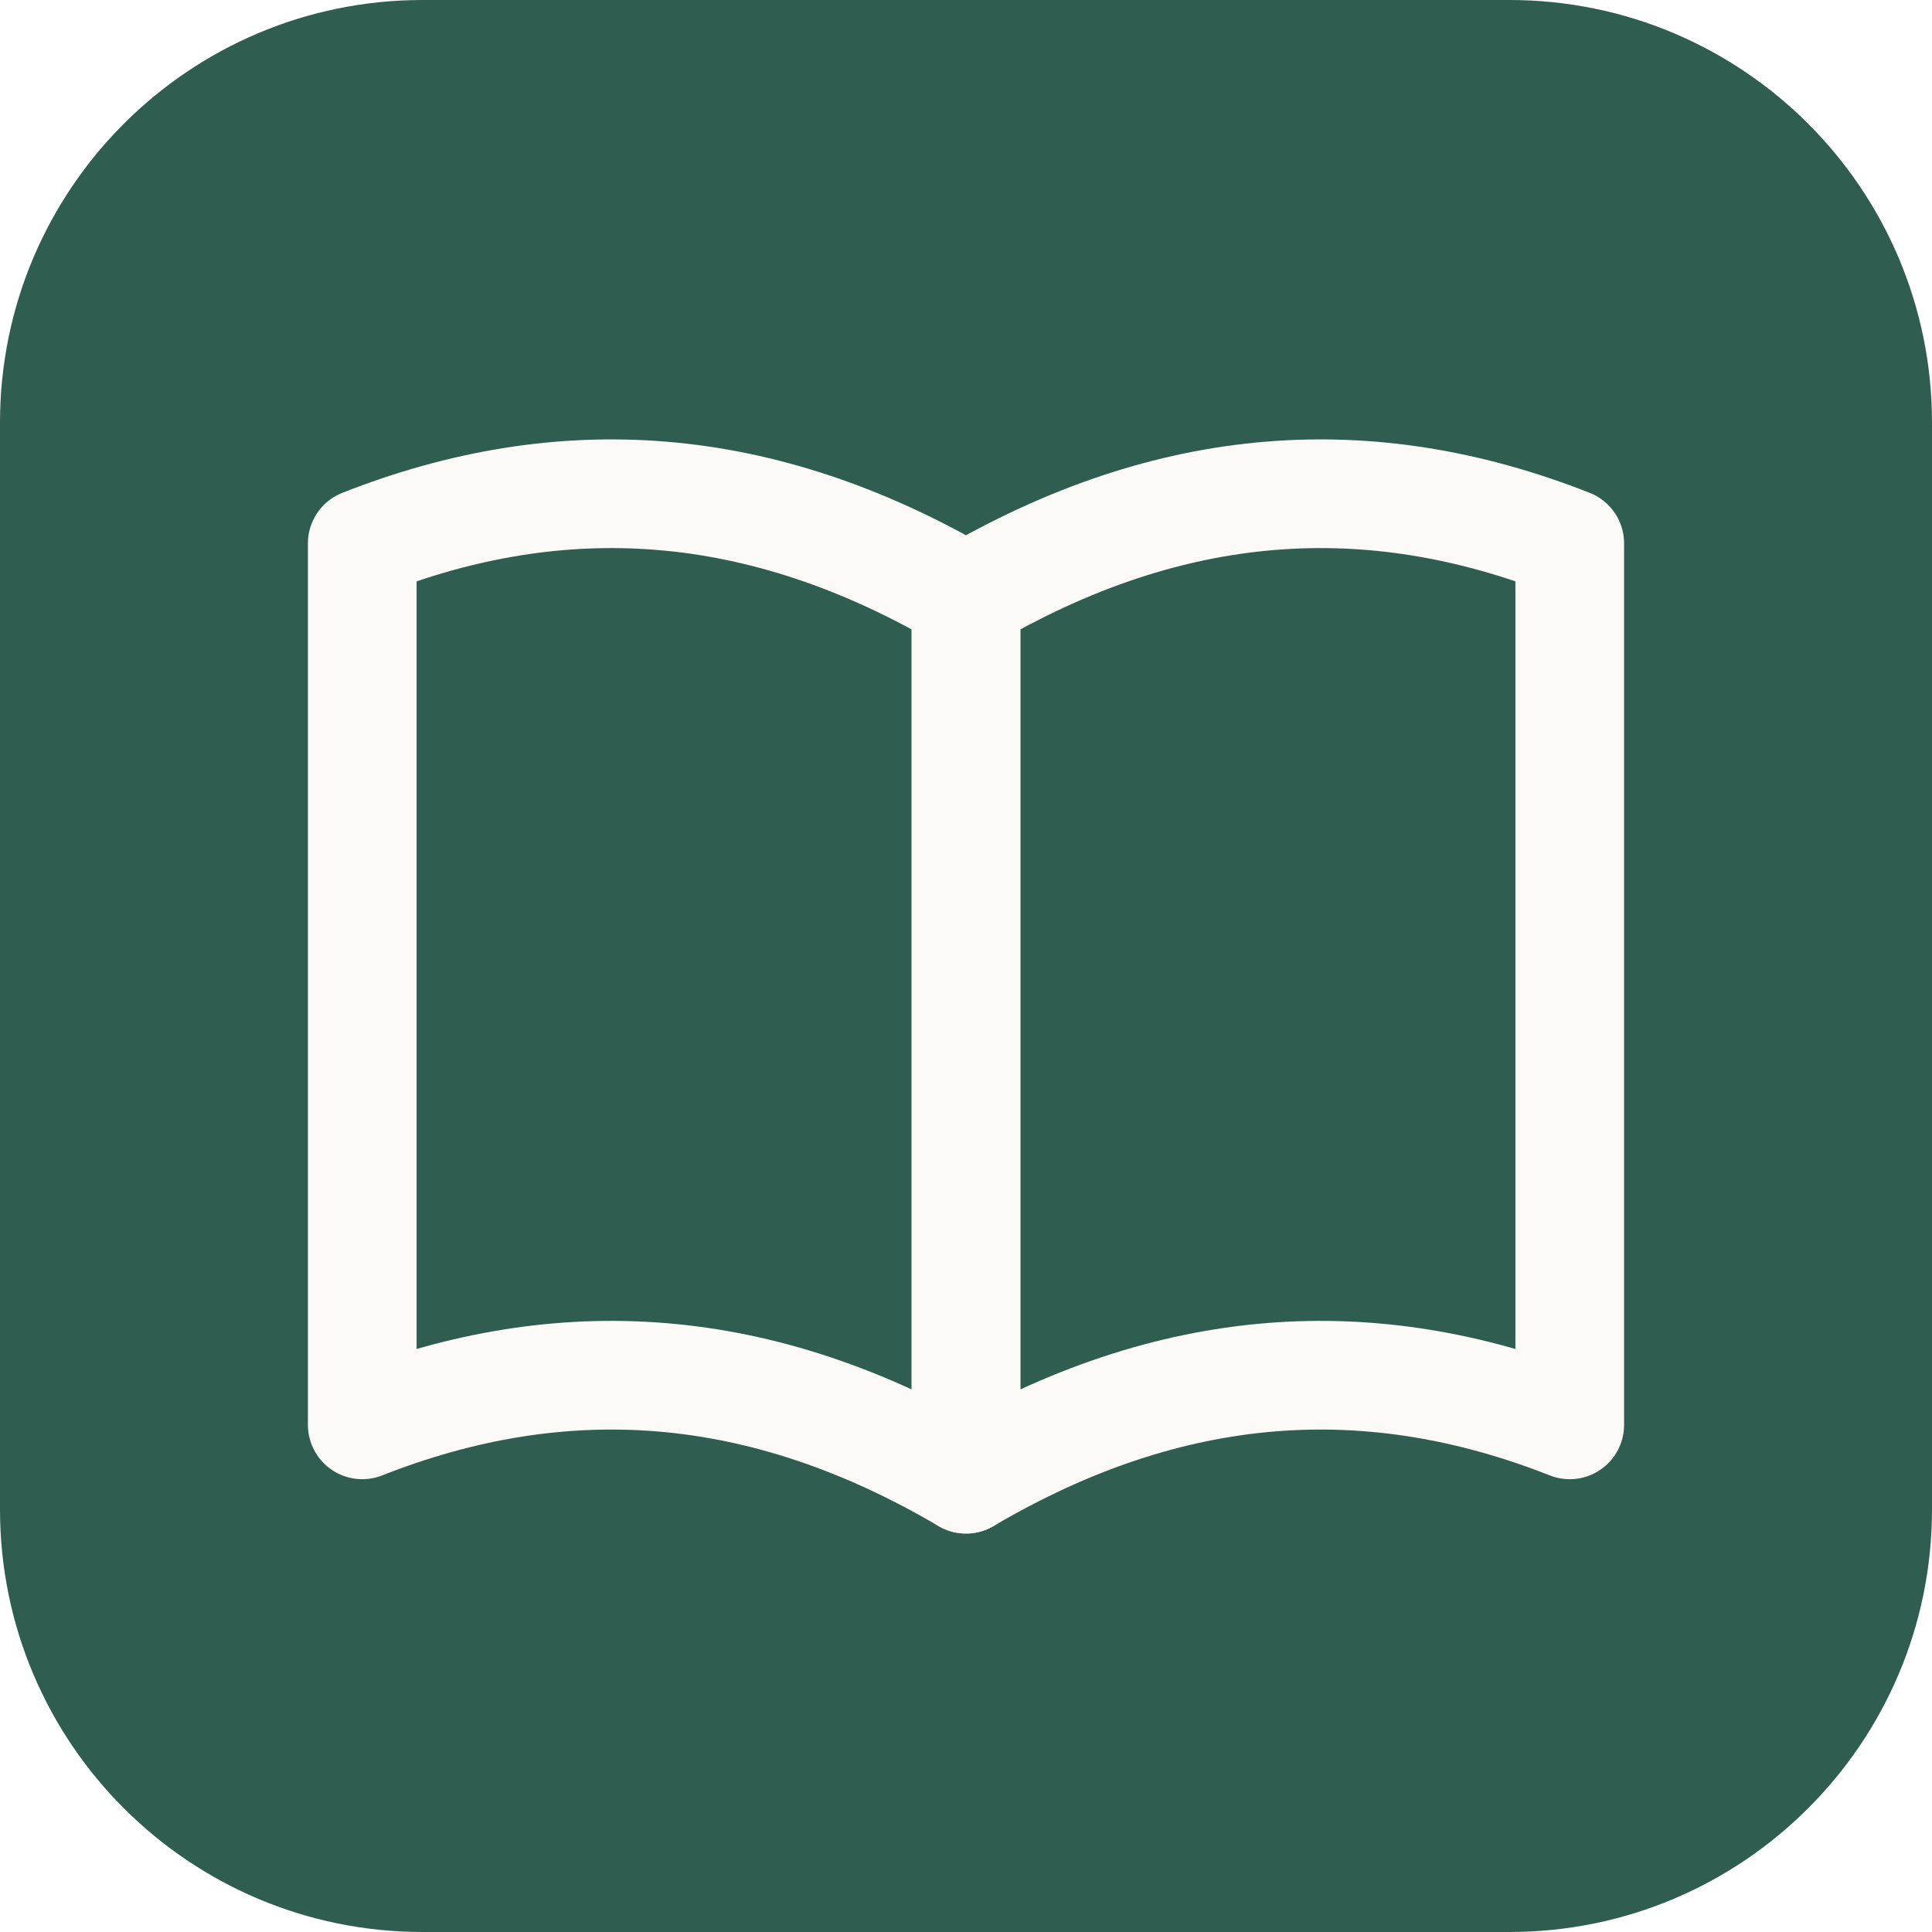
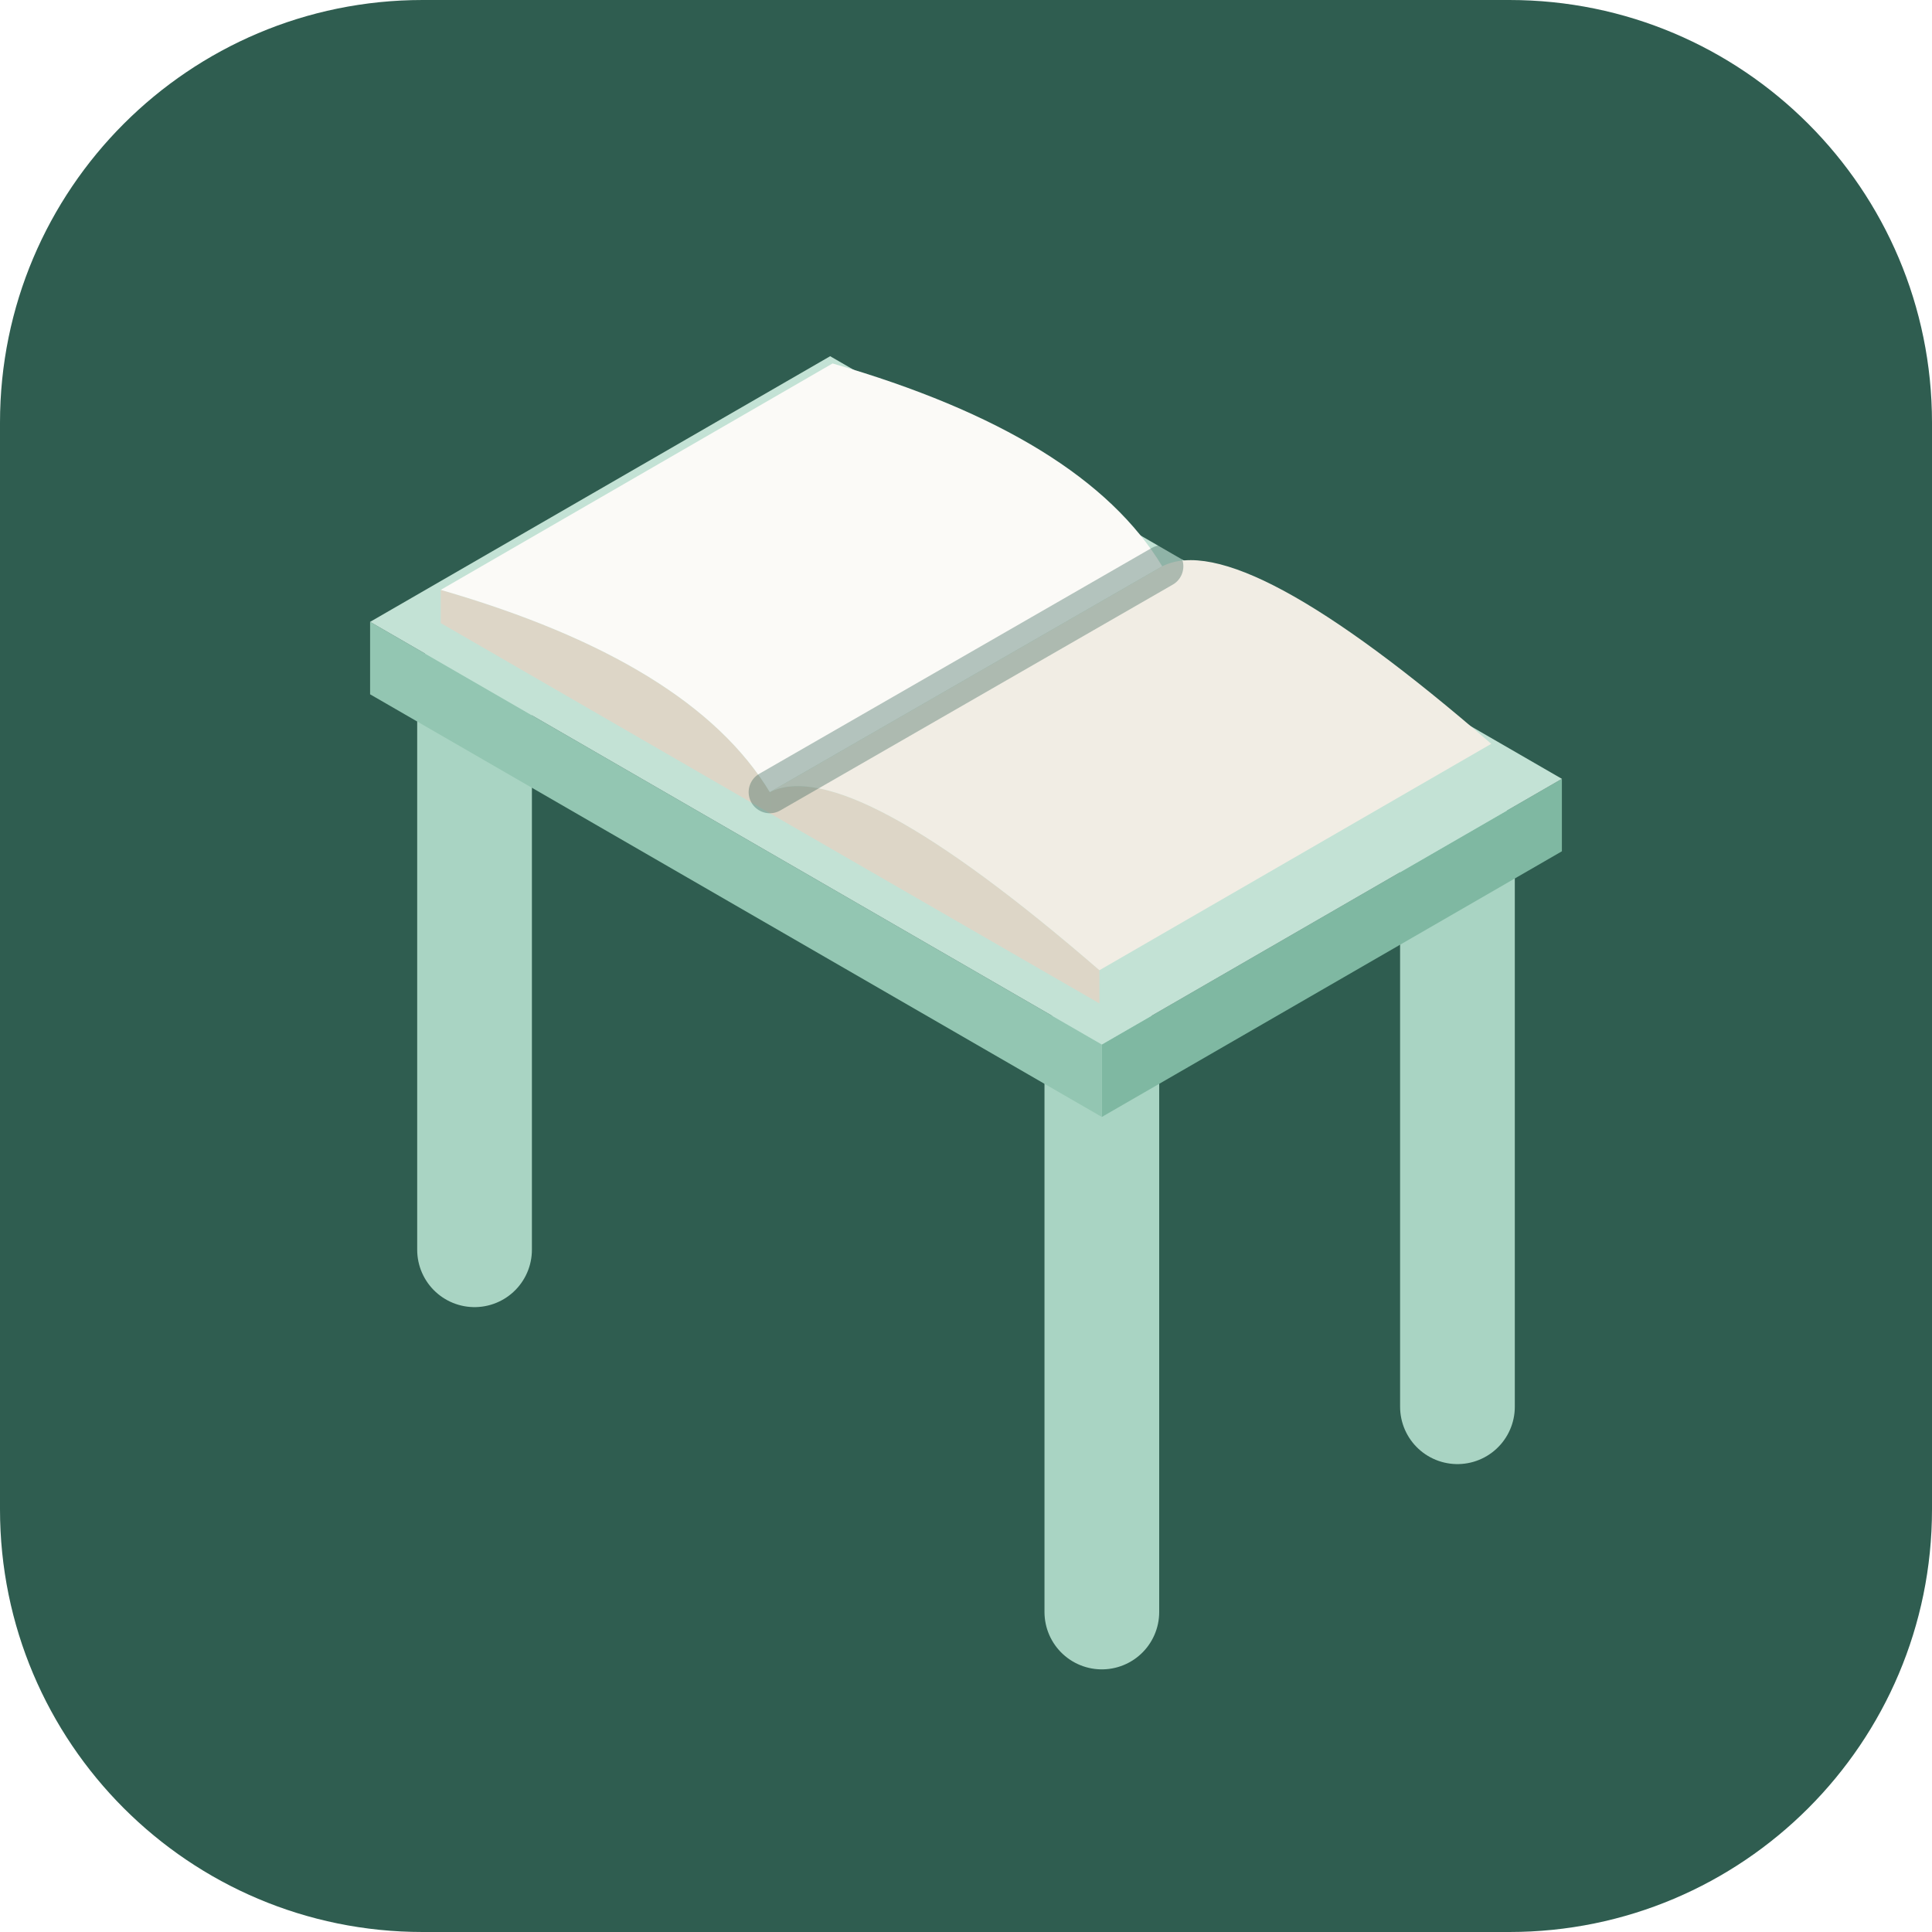
<svg xmlns="http://www.w3.org/2000/svg" viewBox="0 0 32 32">
  <rect width="32" height="32" rx="7" fill="#2f5d50" />
-   <g fill="none" stroke="#fbfaf7" stroke-width="1.8" stroke-linejoin="round">
-     <path d="M6 9c3.3-1.3 6.6-1.1 10 .9v14.6c-3.4-2-6.7-2.2-10-.9z" />
-     <path d="M26 9c-3.3-1.3-6.6-1.1-10 .9v14.6c3.4-2 6.7-2.2 10-.9z" />
-   </g>
+   <path d="M24.14 13.90V23.30" stroke="#a9d4c3" stroke-width="1.9" stroke-linecap="round" />
+   <path d="M7.86 11.30V20.70" stroke="#a9d4c3" stroke-width="1.9" stroke-linecap="round" />
+   <path d="M18.25 17.30V26.70" stroke="#a9d4c3" stroke-width="1.9" stroke-linecap="round" />
+   <path d="M25.87 12.90 L18.25 17.30 L18.25 18.50 L25.87 14.10Z" fill="#7fb8a2" />
+   <path d="M6.13 10.30 L18.25 17.30 L18.25 18.50 L6.13 11.50Z" fill="#93c6b2" />
+   <path d="M13.75 5.90 L25.87 12.90 L18.25 17.30 L6.13 10.30Z" fill="#c3e2d5" />
+   <path d="M7.30 9.77 Q11.45 10.97 12.75 13.12 L12.75 13.47 L7.30 10.32Z" fill="#ddd6c7" />
+   <path d="M18.21 16.07 Q14.05 12.47 12.75 13.12 L12.75 13.47 L18.21 16.62Z" fill="#ddd6c7" />
+   <path d="M13.79 6.02 Q17.95 7.22 19.25 9.38 L12.75 13.12 Q11.45 10.97 7.30 9.77Z" fill="#fbfaf7" />
+   <path d="M24.70 12.32 Q20.55 8.72 19.25 9.38 L12.75 13.12 Q14.05 12.47 18.21 16.07Z" fill="#f1ede4" />
+   <path d="M19.25 9.38 L12.75 13.12" stroke="#2f5d50" stroke-opacity=".35" stroke-width=".7" stroke-linecap="round" />
</svg>
